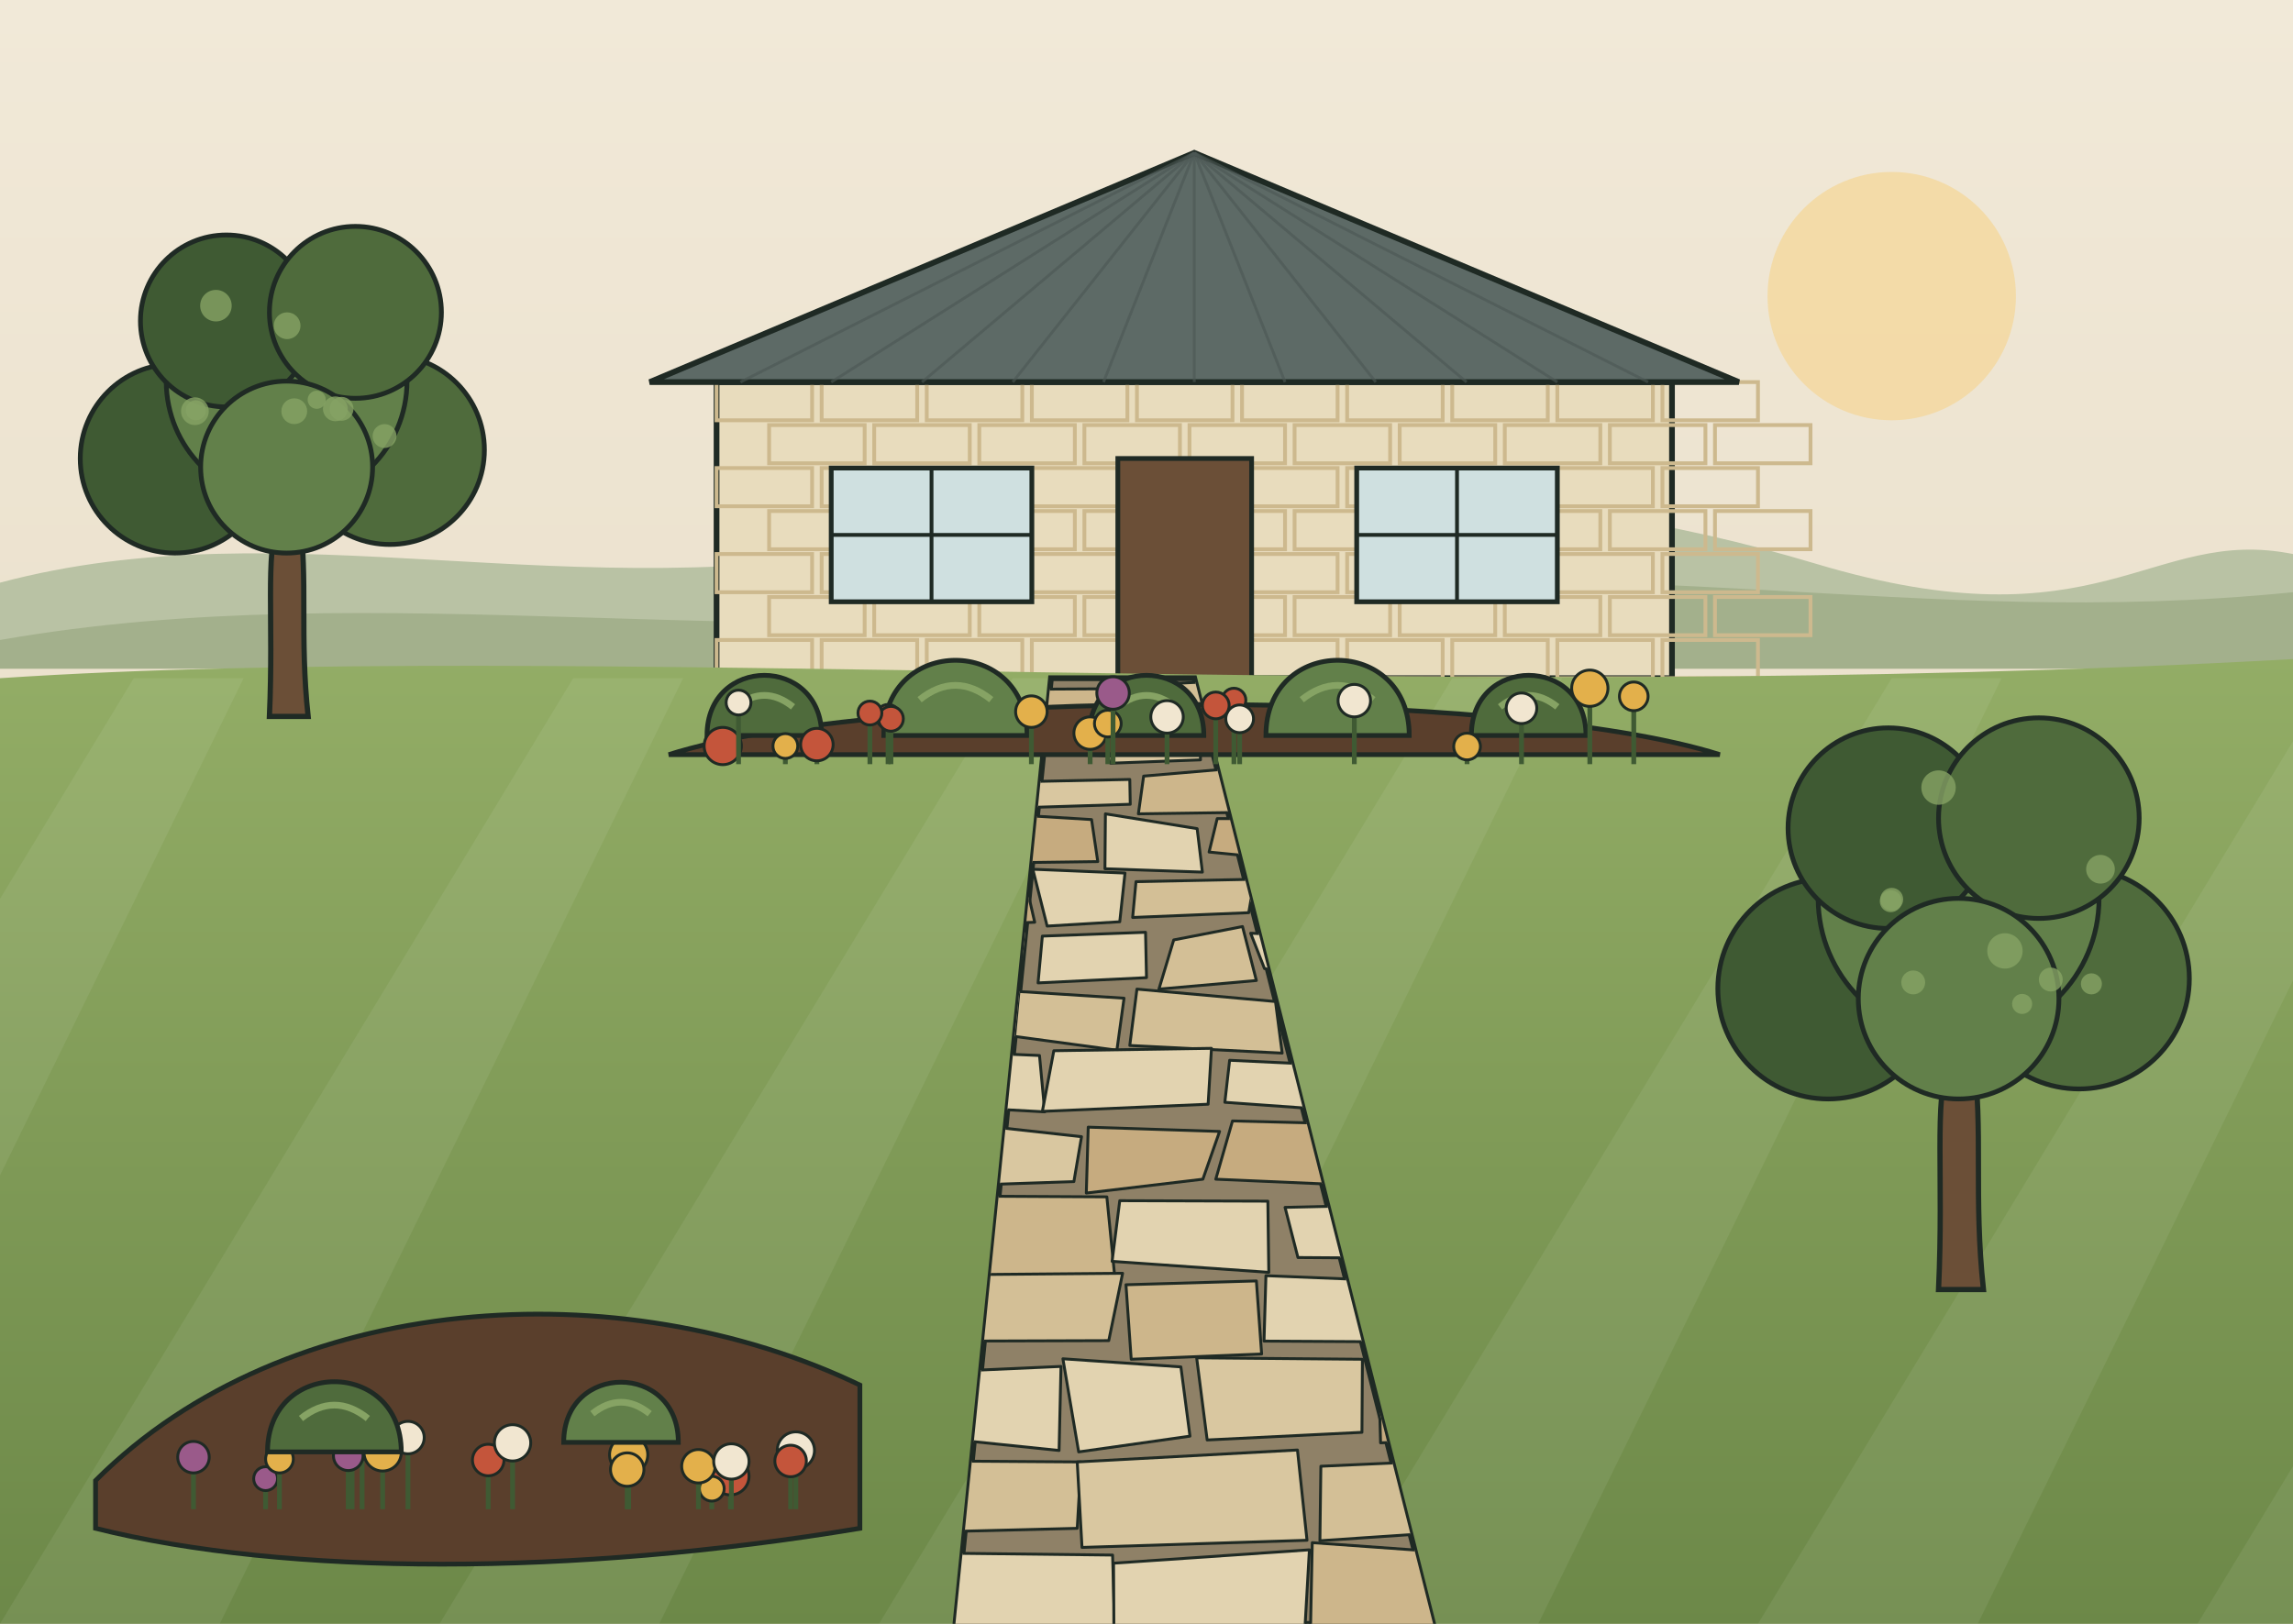
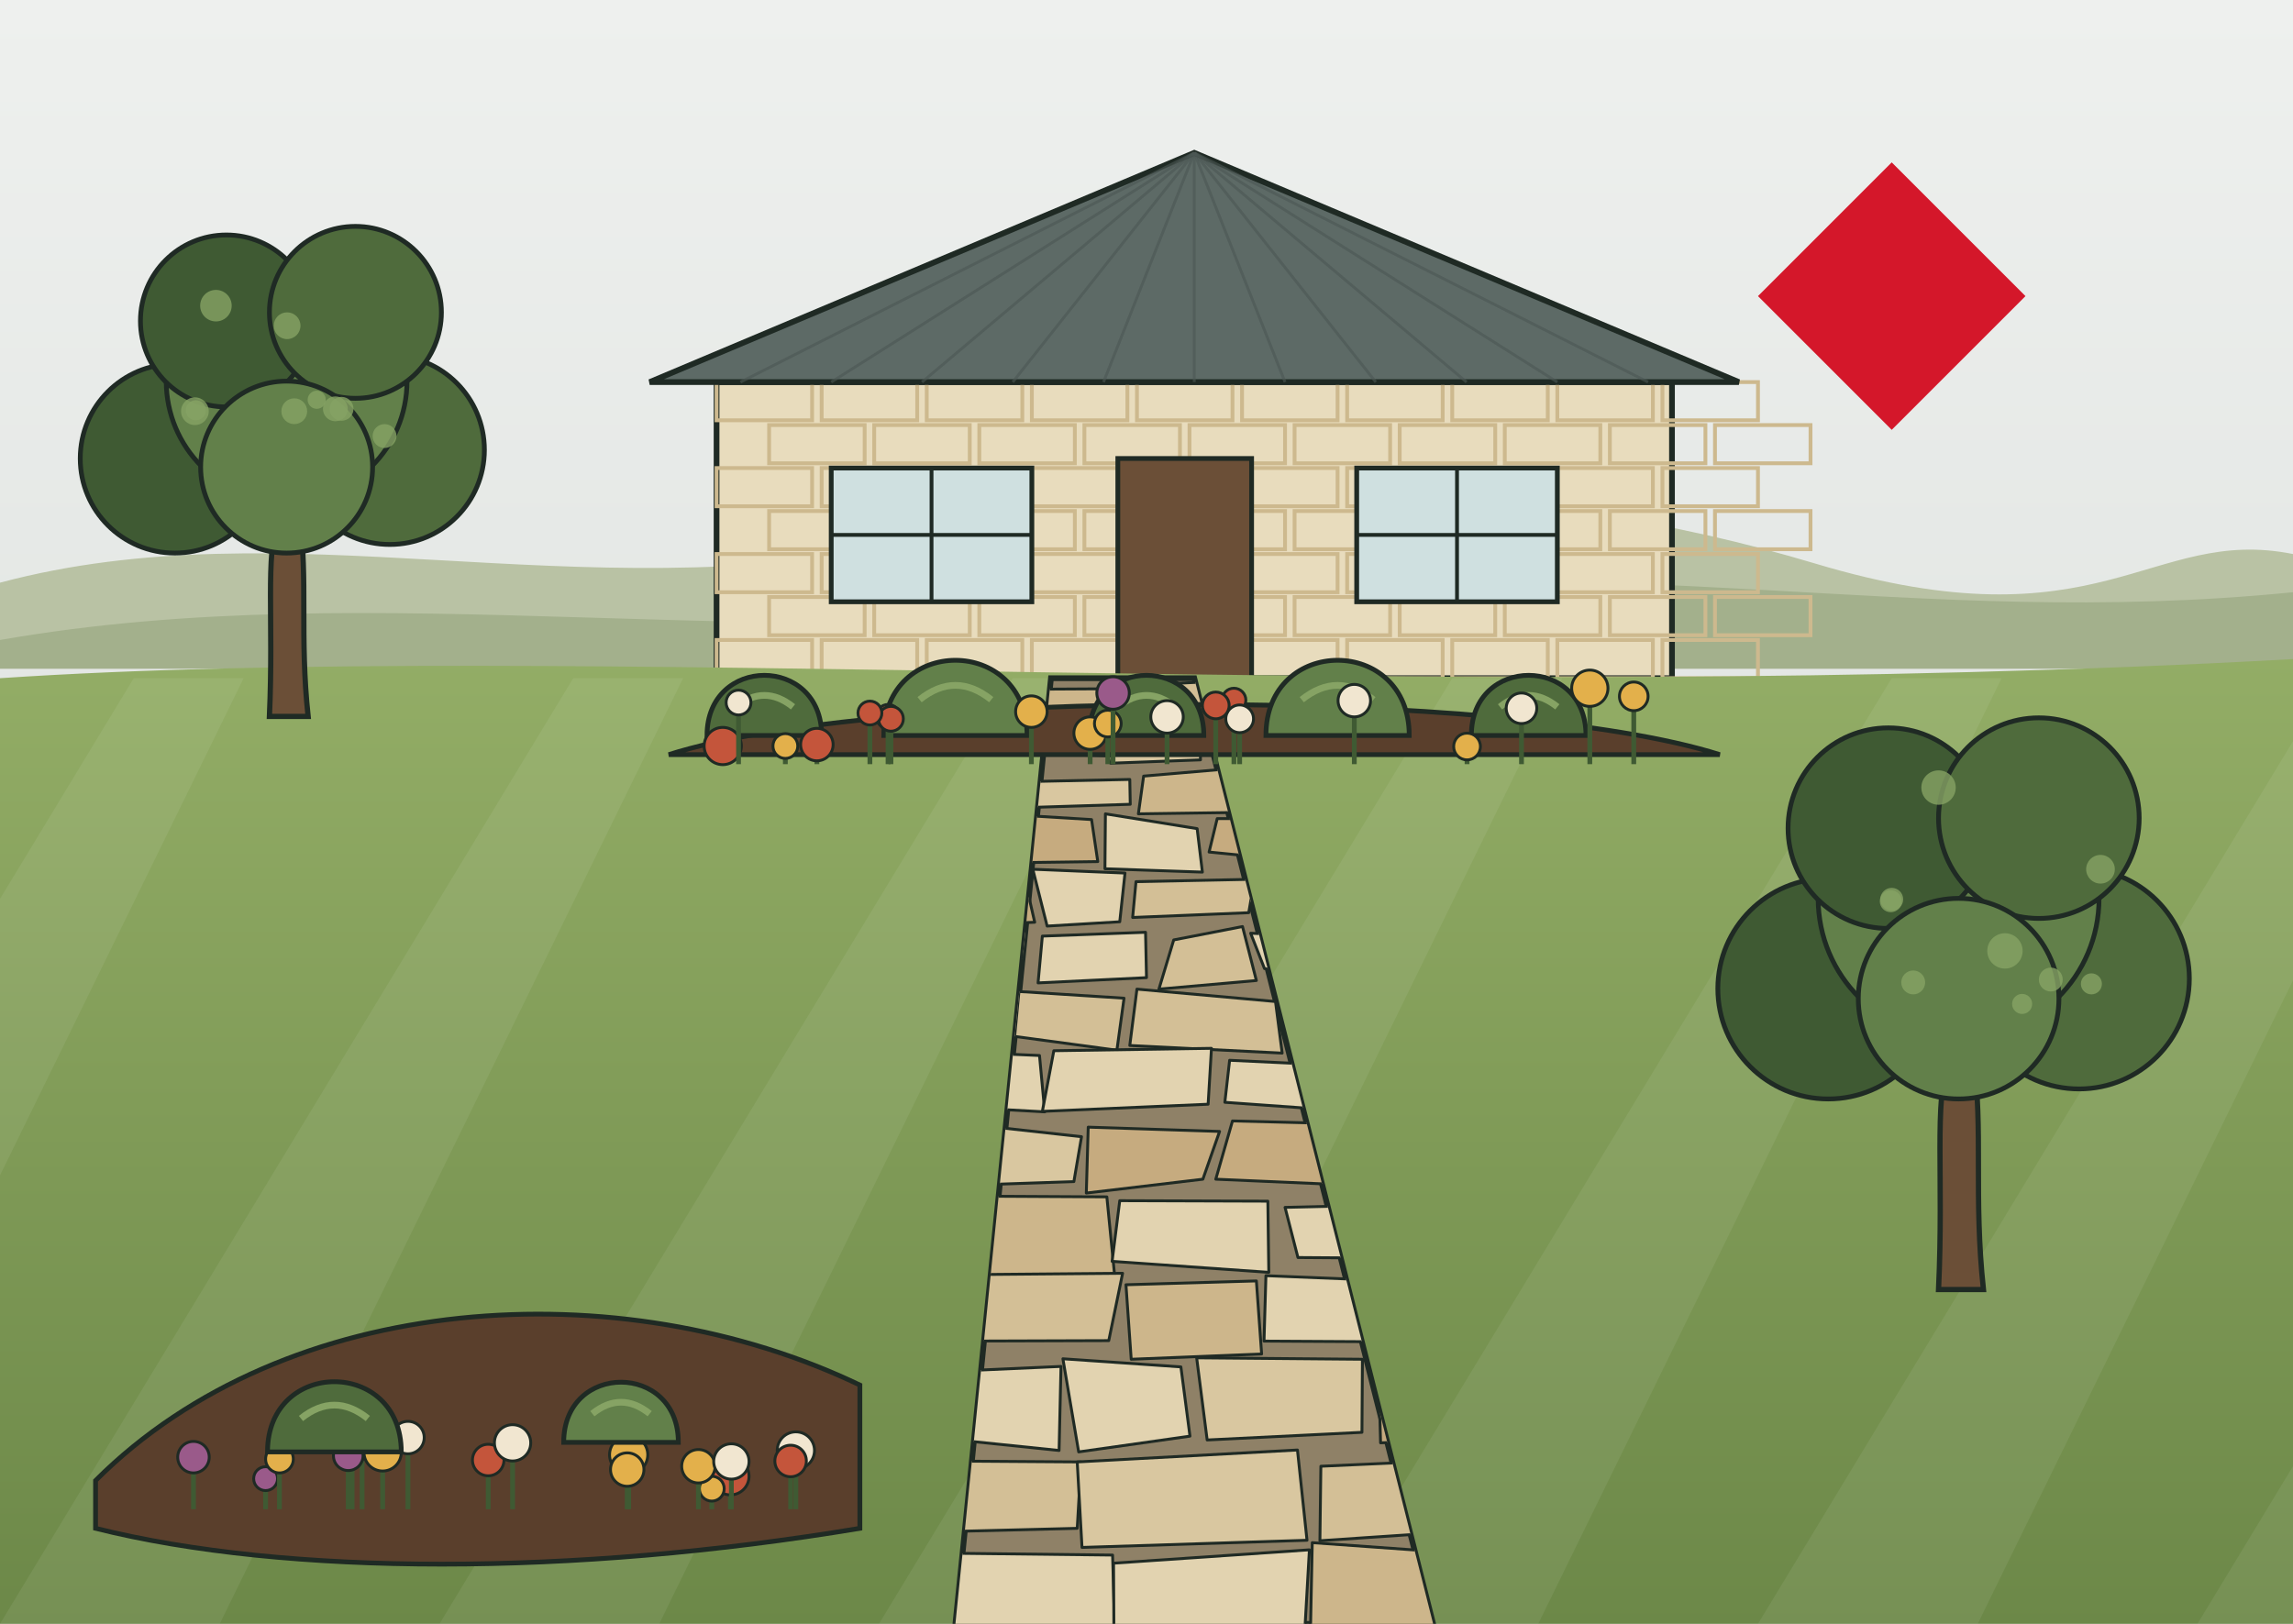
<svg xmlns="http://www.w3.org/2000/svg" viewBox="0 0 480 340" role="img" aria-label="After: cleared, sodded and planted (illustration)" preserveAspectRatio="xMidYMid slice">
  <defs>
    <linearGradient id="bbs" x1="0" y1="0" x2="0" y2="1">
-       <stop offset="0" stop-color="#f1e9d8" />
-       <stop offset="1" stop-color="#e4d8c0" />
+       <stop offset="0" stop-color="#eef0ee" />
+       <stop offset="1" stop-color="#d6dbd8" />
    </linearGradient>
    <linearGradient id="bbg" x1="0" y1="0" x2="0" y2="1">
      <stop offset="0" stop-color="#93ad66" />
      <stop offset="1" stop-color="#6c8848" />
    </linearGradient>
    <linearGradient id="bbw" x1="0" y1="0" x2="0" y2="1">
      <stop offset="0" stop-color="#7fa2ac" />
      <stop offset="1" stop-color="#5f8592" />
    </linearGradient>
  </defs>
  <rect width="480" height="340" fill="url(#bbs)" />
-   <circle cx="396" cy="62" r="26" fill="#f4d79a" opacity=".75" />
+   <path d="M396 34 L424 62 L396 90 L368 62Z" fill="#d4172a" />
  <path d="M0 122 C60 106 120 128 190 114 S320 100 380 118 S450 110 480 116 V140 H0Z" fill="#b9c2a4" />
  <path d="M0 134 C80 120 160 138 250 126 S400 132 480 124 V140 H0Z" fill="#a3b08c" />
  <rect x="150" y="80" width="200" height="62" fill="#e8dcbd" stroke="#1f2a24" stroke-width="1.2" />
  <rect x="150" y="80" width="20" height="8" fill="none" stroke="#cdb98e" stroke-width=".8" />
  <rect x="172" y="80" width="20" height="8" fill="none" stroke="#cdb98e" stroke-width=".8" />
  <rect x="194" y="80" width="20" height="8" fill="none" stroke="#cdb98e" stroke-width=".8" />
  <rect x="216" y="80" width="20" height="8" fill="none" stroke="#cdb98e" stroke-width=".8" />
  <rect x="238" y="80" width="20" height="8" fill="none" stroke="#cdb98e" stroke-width=".8" />
  <rect x="260" y="80" width="20" height="8" fill="none" stroke="#cdb98e" stroke-width=".8" />
  <rect x="282" y="80" width="20" height="8" fill="none" stroke="#cdb98e" stroke-width=".8" />
  <rect x="304" y="80" width="20" height="8" fill="none" stroke="#cdb98e" stroke-width=".8" />
  <rect x="326" y="80" width="20" height="8" fill="none" stroke="#cdb98e" stroke-width=".8" />
  <rect x="348" y="80" width="20" height="8" fill="none" stroke="#cdb98e" stroke-width=".8" />
  <rect x="161" y="89" width="20" height="8" fill="none" stroke="#cdb98e" stroke-width=".8" />
  <rect x="183" y="89" width="20" height="8" fill="none" stroke="#cdb98e" stroke-width=".8" />
  <rect x="205" y="89" width="20" height="8" fill="none" stroke="#cdb98e" stroke-width=".8" />
  <rect x="227" y="89" width="20" height="8" fill="none" stroke="#cdb98e" stroke-width=".8" />
  <rect x="249" y="89" width="20" height="8" fill="none" stroke="#cdb98e" stroke-width=".8" />
  <rect x="271" y="89" width="20" height="8" fill="none" stroke="#cdb98e" stroke-width=".8" />
  <rect x="293" y="89" width="20" height="8" fill="none" stroke="#cdb98e" stroke-width=".8" />
  <rect x="315" y="89" width="20" height="8" fill="none" stroke="#cdb98e" stroke-width=".8" />
  <rect x="337" y="89" width="20" height="8" fill="none" stroke="#cdb98e" stroke-width=".8" />
  <rect x="359" y="89" width="20" height="8" fill="none" stroke="#cdb98e" stroke-width=".8" />
  <rect x="150" y="98" width="20" height="8" fill="none" stroke="#cdb98e" stroke-width=".8" />
  <rect x="172" y="98" width="20" height="8" fill="none" stroke="#cdb98e" stroke-width=".8" />
  <rect x="194" y="98" width="20" height="8" fill="none" stroke="#cdb98e" stroke-width=".8" />
  <rect x="216" y="98" width="20" height="8" fill="none" stroke="#cdb98e" stroke-width=".8" />
  <rect x="238" y="98" width="20" height="8" fill="none" stroke="#cdb98e" stroke-width=".8" />
  <rect x="260" y="98" width="20" height="8" fill="none" stroke="#cdb98e" stroke-width=".8" />
  <rect x="282" y="98" width="20" height="8" fill="none" stroke="#cdb98e" stroke-width=".8" />
  <rect x="304" y="98" width="20" height="8" fill="none" stroke="#cdb98e" stroke-width=".8" />
  <rect x="326" y="98" width="20" height="8" fill="none" stroke="#cdb98e" stroke-width=".8" />
  <rect x="348" y="98" width="20" height="8" fill="none" stroke="#cdb98e" stroke-width=".8" />
  <rect x="161" y="107" width="20" height="8" fill="none" stroke="#cdb98e" stroke-width=".8" />
  <rect x="183" y="107" width="20" height="8" fill="none" stroke="#cdb98e" stroke-width=".8" />
  <rect x="205" y="107" width="20" height="8" fill="none" stroke="#cdb98e" stroke-width=".8" />
  <rect x="227" y="107" width="20" height="8" fill="none" stroke="#cdb98e" stroke-width=".8" />
  <rect x="249" y="107" width="20" height="8" fill="none" stroke="#cdb98e" stroke-width=".8" />
  <rect x="271" y="107" width="20" height="8" fill="none" stroke="#cdb98e" stroke-width=".8" />
  <rect x="293" y="107" width="20" height="8" fill="none" stroke="#cdb98e" stroke-width=".8" />
  <rect x="315" y="107" width="20" height="8" fill="none" stroke="#cdb98e" stroke-width=".8" />
  <rect x="337" y="107" width="20" height="8" fill="none" stroke="#cdb98e" stroke-width=".8" />
  <rect x="359" y="107" width="20" height="8" fill="none" stroke="#cdb98e" stroke-width=".8" />
  <rect x="150" y="116" width="20" height="8" fill="none" stroke="#cdb98e" stroke-width=".8" />
  <rect x="172" y="116" width="20" height="8" fill="none" stroke="#cdb98e" stroke-width=".8" />
  <rect x="194" y="116" width="20" height="8" fill="none" stroke="#cdb98e" stroke-width=".8" />
  <rect x="216" y="116" width="20" height="8" fill="none" stroke="#cdb98e" stroke-width=".8" />
  <rect x="238" y="116" width="20" height="8" fill="none" stroke="#cdb98e" stroke-width=".8" />
  <rect x="260" y="116" width="20" height="8" fill="none" stroke="#cdb98e" stroke-width=".8" />
  <rect x="282" y="116" width="20" height="8" fill="none" stroke="#cdb98e" stroke-width=".8" />
  <rect x="304" y="116" width="20" height="8" fill="none" stroke="#cdb98e" stroke-width=".8" />
  <rect x="326" y="116" width="20" height="8" fill="none" stroke="#cdb98e" stroke-width=".8" />
  <rect x="348" y="116" width="20" height="8" fill="none" stroke="#cdb98e" stroke-width=".8" />
  <rect x="161" y="125" width="20" height="8" fill="none" stroke="#cdb98e" stroke-width=".8" />
  <rect x="183" y="125" width="20" height="8" fill="none" stroke="#cdb98e" stroke-width=".8" />
  <rect x="205" y="125" width="20" height="8" fill="none" stroke="#cdb98e" stroke-width=".8" />
  <rect x="227" y="125" width="20" height="8" fill="none" stroke="#cdb98e" stroke-width=".8" />
  <rect x="249" y="125" width="20" height="8" fill="none" stroke="#cdb98e" stroke-width=".8" />
  <rect x="271" y="125" width="20" height="8" fill="none" stroke="#cdb98e" stroke-width=".8" />
  <rect x="293" y="125" width="20" height="8" fill="none" stroke="#cdb98e" stroke-width=".8" />
  <rect x="315" y="125" width="20" height="8" fill="none" stroke="#cdb98e" stroke-width=".8" />
  <rect x="337" y="125" width="20" height="8" fill="none" stroke="#cdb98e" stroke-width=".8" />
  <rect x="359" y="125" width="20" height="8" fill="none" stroke="#cdb98e" stroke-width=".8" />
  <rect x="150" y="134" width="20" height="8" fill="none" stroke="#cdb98e" stroke-width=".8" />
  <rect x="172" y="134" width="20" height="8" fill="none" stroke="#cdb98e" stroke-width=".8" />
  <rect x="194" y="134" width="20" height="8" fill="none" stroke="#cdb98e" stroke-width=".8" />
  <rect x="216" y="134" width="20" height="8" fill="none" stroke="#cdb98e" stroke-width=".8" />
  <rect x="238" y="134" width="20" height="8" fill="none" stroke="#cdb98e" stroke-width=".8" />
  <rect x="260" y="134" width="20" height="8" fill="none" stroke="#cdb98e" stroke-width=".8" />
  <rect x="282" y="134" width="20" height="8" fill="none" stroke="#cdb98e" stroke-width=".8" />
  <rect x="304" y="134" width="20" height="8" fill="none" stroke="#cdb98e" stroke-width=".8" />
  <rect x="326" y="134" width="20" height="8" fill="none" stroke="#cdb98e" stroke-width=".8" />
  <rect x="348" y="134" width="20" height="8" fill="none" stroke="#cdb98e" stroke-width=".8" />
  <path d="M136 80 L250.0 32 L364 80Z" fill="#5d6a66" stroke="#1f2a24" stroke-width="1.2" />
  <path d="M155 80 L250 32" stroke="#4b5653" stroke-width=".6" opacity=".6" />
  <path d="M174 80 L250 32" stroke="#4b5653" stroke-width=".6" opacity=".6" />
  <path d="M193 80 L250 32" stroke="#4b5653" stroke-width=".6" opacity=".6" />
  <path d="M212 80 L250 32" stroke="#4b5653" stroke-width=".6" opacity=".6" />
  <path d="M231 80 L250 32" stroke="#4b5653" stroke-width=".6" opacity=".6" />
  <path d="M250 80 L250 32" stroke="#4b5653" stroke-width=".6" opacity=".6" />
  <path d="M269 80 L250 32" stroke="#4b5653" stroke-width=".6" opacity=".6" />
  <path d="M288 80 L250 32" stroke="#4b5653" stroke-width=".6" opacity=".6" />
  <path d="M307 80 L250 32" stroke="#4b5653" stroke-width=".6" opacity=".6" />
  <path d="M326 80 L250 32" stroke="#4b5653" stroke-width=".6" opacity=".6" />
  <path d="M345 80 L250 32" stroke="#4b5653" stroke-width=".6" opacity=".6" />
  <rect x="234.0" y="96" width="28" height="46" fill="#6b4f37" stroke="#1f2a24" stroke-width="1" />
  <rect x="174" y="98" width="42" height="28" fill="#cfe0e0" stroke="#1f2a24" stroke-width="1" />
  <path d="M195 98 v28 M174 112 h42" stroke="#1f2a24" stroke-width=".8" />
  <rect x="284" y="98" width="42" height="28" fill="#cfe0e0" stroke="#1f2a24" stroke-width="1" />
  <path d="M305 98 v28 M284 112 h42" stroke="#1f2a24" stroke-width=".8" />
  <path d="M0 142 C120 134 300 148 480 138 V340 H0Z" fill="url(#bbg)" />
  <path d="M-276 340 L-156 142 L-133 142 L-230 340Z" fill="#fff" opacity=".07" />
  <path d="M-184 340 L-64 142 L-41 142 L-138 340Z" fill="#fff" opacity=".07" />
  <path d="M-92 340 L28 142 L51 142 L-46 340Z" fill="#fff" opacity=".07" />
  <path d="M0 340 L120 142 L143 142 L46 340Z" fill="#fff" opacity=".07" />
  <path d="M92 340 L212 142 L235 142 L138 340Z" fill="#fff" opacity=".07" />
  <path d="M184 340 L304 142 L327 142 L230 340Z" fill="#fff" opacity=".07" />
  <path d="M276 340 L396 142 L419 142 L322 340Z" fill="#fff" opacity=".07" />
  <path d="M368 340 L488 142 L511 142 L414 340Z" fill="#fff" opacity=".07" />
  <path d="M460 340 L580 142 L603 142 L506 340Z" fill="#fff" opacity=".07" />
  <path d="M552 340 L672 142 L695 142 L598 340Z" fill="#fff" opacity=".07" />
  <defs>
    <clipPath id="bbpfp">
      <polygon points="220,142 250,142 300,340 200,340" />
    </clipPath>
  </defs>
  <polygon points="220,142 250,142 300,340 200,340" fill="#8f8167" stroke="#1f2a24" stroke-width="1.2" />
  <g clip-path="url(#bbpfp)">
    <polygon points="182.9,144.5 195.2,141.6 196.9,147.8 181.4,151.2" fill="#d9c7a0" stroke="#1f2a24" stroke-width=".6" stroke-linejoin="round" />
    <polygon points="197.8,143.9 216.4,141.5 216.4,150.3 199.9,148.6" fill="#c6ab7f" stroke="#1f2a24" stroke-width=".6" stroke-linejoin="round" />
    <polygon points="217.7,144.3 235,144.2 237.4,150 215.5,148.2" fill="#cdb68b" stroke="#1f2a24" stroke-width=".6" stroke-linejoin="round" />
    <polygon points="239.7,143.4 257.9,142.5 257.8,151.6 240.9,151.2" fill="#d3bf96" stroke="#1f2a24" stroke-width=".6" stroke-linejoin="round" />
    <polygon points="262.1,141.5 275.2,141.9 273.8,151.3 262,148.8" fill="#d9c7a0" stroke="#1f2a24" stroke-width=".6" stroke-linejoin="round" />
    <polygon points="277.5,141.8 291.4,144.7 287.9,149 274.6,149.4" fill="#d3bf96" stroke="#1f2a24" stroke-width=".6" stroke-linejoin="round" />
    <polygon points="294,143.3 307.6,141.6 306.2,147.5 293.3,151.1" fill="#d3bf96" stroke="#1f2a24" stroke-width=".6" stroke-linejoin="round" />
    <polygon points="195.5,154.4 208.3,150.7 210.6,157.1 196.5,157.3" fill="#cdb68b" stroke="#1f2a24" stroke-width=".6" stroke-linejoin="round" />
    <polygon points="212.1,153.3 232.6,152.7 233.2,158.3 214.7,157.7" fill="#e2d3b0" stroke="#1f2a24" stroke-width=".6" stroke-linejoin="round" />
    <polygon points="234.5,153.4 251.2,153.2 251.3,159.1 232.5,159.8" fill="#d9c7a0" stroke="#1f2a24" stroke-width=".6" stroke-linejoin="round" />
    <polygon points="254.1,152 274.8,152.1 275.2,160.3 255,159.6" fill="#d3bf96" stroke="#1f2a24" stroke-width=".6" stroke-linejoin="round" />
    <polygon points="275.6,152.6 290.4,152.9 290.1,160.4 276.4,157.5" fill="#c6ab7f" stroke="#1f2a24" stroke-width=".6" stroke-linejoin="round" />
    <polygon points="294.6,152.7 316.2,154.4 312.4,159.1 291.7,158.4" fill="#cdb68b" stroke="#1f2a24" stroke-width=".6" stroke-linejoin="round" />
    <polygon points="189,160.4 210.3,162.8 209.9,170.3 189.7,169.9" fill="#cdb68b" stroke="#1f2a24" stroke-width=".6" stroke-linejoin="round" />
    <polygon points="212.6,163.7 236.5,163.2 236.6,168.4 211.4,169.2" fill="#d9c7a0" stroke="#1f2a24" stroke-width=".6" stroke-linejoin="round" />
    <polygon points="239.4,162.5 259.2,160.8 260,170.1 238.3,170.4" fill="#cdb68b" stroke="#1f2a24" stroke-width=".6" stroke-linejoin="round" />
    <polygon points="260.6,161.2 285.7,163 284.2,171.3 262.1,170.6" fill="#d9c7a0" stroke="#1f2a24" stroke-width=".6" stroke-linejoin="round" />
    <polygon points="288.1,160.5 306.1,163.3 305.8,168.3 287.2,170.2" fill="#e2d3b0" stroke="#1f2a24" stroke-width=".6" stroke-linejoin="round" />
    <polygon points="198.2,171.6 211,173.4 210.2,180.2 196.8,179.7" fill="#e2d3b0" stroke="#1f2a24" stroke-width=".6" stroke-linejoin="round" />
    <polygon points="213.8,170.7 228.5,171.6 229.8,180.4 214.9,180.6" fill="#c6ab7f" stroke="#1f2a24" stroke-width=".6" stroke-linejoin="round" />
    <polygon points="231.4,170.4 250.6,173.5 251.7,182.6 231.3,181.9" fill="#e2d3b0" stroke="#1f2a24" stroke-width=".6" stroke-linejoin="round" />
    <polygon points="254.8,171.4 277.9,171.4 281.4,181.2 253.1,178.4" fill="#c6ab7f" stroke="#1f2a24" stroke-width=".6" stroke-linejoin="round" />
    <polygon points="281.3,171.5 307.2,170.7 307.3,178.3 283.2,179.8" fill="#cdb68b" stroke="#1f2a24" stroke-width=".6" stroke-linejoin="round" />
    <polygon points="199.6,182.2 214.1,182.2 216.6,193.1 198,193.8" fill="#c6ab7f" stroke="#1f2a24" stroke-width=".6" stroke-linejoin="round" />
    <polygon points="216.2,182 235.5,182.8 234.4,193 219.2,193.9" fill="#e2d3b0" stroke="#1f2a24" stroke-width=".6" stroke-linejoin="round" />
    <polygon points="237.8,184.6 262.6,184.1 261.4,191.1 237.1,192.1" fill="#d3bf96" stroke="#1f2a24" stroke-width=".6" stroke-linejoin="round" />
    <polygon points="264.7,183.8 286.8,182.2 288.5,190.2 263.6,191.8" fill="#e2d3b0" stroke="#1f2a24" stroke-width=".6" stroke-linejoin="round" />
    <polygon points="292.8,185.1 308.3,185.3 306.2,190.7 288.8,193.3" fill="#c6ab7f" stroke="#1f2a24" stroke-width=".6" stroke-linejoin="round" />
    <polygon points="195.7,195.4 214.8,195.2 213.8,202.8 197,206.8" fill="#d3bf96" stroke="#1f2a24" stroke-width=".6" stroke-linejoin="round" />
    <polygon points="218.2,196 239.8,195.2 240,204.7 217.3,205.8" fill="#e2d3b0" stroke="#1f2a24" stroke-width=".6" stroke-linejoin="round" />
    <polygon points="245.7,196.8 260.1,194 263,205.3 242.6,207.1" fill="#d3bf96" stroke="#1f2a24" stroke-width=".6" stroke-linejoin="round" />
    <polygon points="261.8,195.4 283.7,196.3 286.1,206.2 264.7,202.8" fill="#e2d3b0" stroke="#1f2a24" stroke-width=".6" stroke-linejoin="round" />
    <polygon points="290.6,193.8 315.7,196.2 312.7,206.7 288.7,203.5" fill="#cdb68b" stroke="#1f2a24" stroke-width=".6" stroke-linejoin="round" />
    <polygon points="184.9,207.3 208.3,207.8 206.5,217.5 185.8,216.8" fill="#cdb68b" stroke="#1f2a24" stroke-width=".6" stroke-linejoin="round" />
    <polygon points="213.3,207.6 235.3,209 233.8,219.9 212.4,217" fill="#d3bf96" stroke="#1f2a24" stroke-width=".6" stroke-linejoin="round" />
    <polygon points="238,207.1 267,209.7 268.4,220.5 236.5,218.9" fill="#d3bf96" stroke="#1f2a24" stroke-width=".6" stroke-linejoin="round" />
    <polygon points="270.9,208.1 296.9,206.5 293.6,218 270.3,219.6" fill="#d9c7a0" stroke="#1f2a24" stroke-width=".6" stroke-linejoin="round" />
    <polygon points="299.1,209.3 328.2,207.4 329.6,220.3 299.6,219" fill="#e2d3b0" stroke="#1f2a24" stroke-width=".6" stroke-linejoin="round" />
    <polygon points="183.1,219.5 217.6,221 218.7,232.8 186.2,231" fill="#e2d3b0" stroke="#1f2a24" stroke-width=".6" stroke-linejoin="round" />
    <polygon points="220.6,220 253.6,219.5 252.9,231.2 218.2,232.7" fill="#e2d3b0" stroke="#1f2a24" stroke-width=".6" stroke-linejoin="round" />
    <polygon points="257.4,222 289.2,223.5 287.1,233 256.4,230.8" fill="#e2d3b0" stroke="#1f2a24" stroke-width=".6" stroke-linejoin="round" />
    <polygon points="290.2,222.2 316.9,219.8 316.3,234.4 290.8,232.9" fill="#c6ab7f" stroke="#1f2a24" stroke-width=".6" stroke-linejoin="round" />
    <polygon points="191,234.1 226.4,238 224.8,247.4 189.9,248.6" fill="#d9c7a0" stroke="#1f2a24" stroke-width=".6" stroke-linejoin="round" />
    <polygon points="227.8,236 255.3,236.9 251.8,246.9 227.4,249.8" fill="#c6ab7f" stroke="#1f2a24" stroke-width=".6" stroke-linejoin="round" />
    <polygon points="258,234.7 281.7,235.3 282,248.1 254.5,246.9" fill="#c6ab7f" stroke="#1f2a24" stroke-width=".6" stroke-linejoin="round" />
    <polygon points="282.6,237.5 309.1,237.7 310.8,248.4 285.1,247.2" fill="#d9c7a0" stroke="#1f2a24" stroke-width=".6" stroke-linejoin="round" />
    <polygon points="194.8,250.4 231.7,250.6 233.3,266.8 193.3,267.2" fill="#cdb68b" stroke="#1f2a24" stroke-width=".6" stroke-linejoin="round" />
    <polygon points="234.4,251.4 265.4,251.5 265.6,266.4 232.8,264.1" fill="#e2d3b0" stroke="#1f2a24" stroke-width=".6" stroke-linejoin="round" />
    <polygon points="269,252.8 298.2,252.1 300.5,263.5 271.7,263.3" fill="#e2d3b0" stroke="#1f2a24" stroke-width=".6" stroke-linejoin="round" />
    <polygon points="200.3,266.9 235,266.6 232.1,280.7 200.7,280.8" fill="#d3bf96" stroke="#1f2a24" stroke-width=".6" stroke-linejoin="round" />
    <polygon points="235.7,269 263,268.2 264.1,283.5 236.8,284.6" fill="#cdb68b" stroke="#1f2a24" stroke-width=".6" stroke-linejoin="round" />
    <polygon points="265,267.1 302,268.6 300.1,281 264.6,280.8" fill="#e2d3b0" stroke="#1f2a24" stroke-width=".6" stroke-linejoin="round" />
    <polygon points="190.9,287.5 222.1,286.1 221.7,303.7 191.7,300.6" fill="#e2d3b0" stroke="#1f2a24" stroke-width=".6" stroke-linejoin="round" />
    <polygon points="222.5,284.5 247.2,286.2 249.1,300.7 225.8,304" fill="#e2d3b0" stroke="#1f2a24" stroke-width=".6" stroke-linejoin="round" />
    <polygon points="250.5,284.3 285.2,284.6 285.1,299.9 252.7,301.5" fill="#d9c7a0" stroke="#1f2a24" stroke-width=".6" stroke-linejoin="round" />
    <polygon points="288.6,287.7 332.6,284.4 331.1,300.5 289,302.1" fill="#c6ab7f" stroke="#1f2a24" stroke-width=".6" stroke-linejoin="round" />
    <polygon points="196.8,305.9 226.3,306.1 225.5,320 197.7,320.7" fill="#d3bf96" stroke="#1f2a24" stroke-width=".6" stroke-linejoin="round" />
    <polygon points="225.5,306.1 271.6,303.6 273.6,322.5 226.5,324" fill="#d9c7a0" stroke="#1f2a24" stroke-width=".6" stroke-linejoin="round" />
    <polygon points="276.5,307 314.1,305.3 314.7,320 276.3,322.6" fill="#d3bf96" stroke="#1f2a24" stroke-width=".6" stroke-linejoin="round" />
    <polygon points="188.9,325.1 232.9,325.6 233.4,342.9 186.4,345.5" fill="#e2d3b0" stroke="#1f2a24" stroke-width=".6" stroke-linejoin="round" />
    <polygon points="233.1,327.3 274.1,324.5 273,343.8 233.2,345.5" fill="#e2d3b0" stroke="#1f2a24" stroke-width=".6" stroke-linejoin="round" />
    <polygon points="274.7,323 308.2,325.4 307.8,345.1 274.3,342.7" fill="#cdb68b" stroke="#1f2a24" stroke-width=".6" stroke-linejoin="round" />
  </g>
  <path d="M140 158 C184.0 144 316.0 144 360 158 Z" fill="#5a3f2c" stroke="#1f2a24" stroke-width="1" />
  <path d="M148 154 C148 137.2 172 137.2 172 154Z" fill="#4f6b3c" stroke="#1f2a24" stroke-width="1" />
  <path d="M154 148 q6 -4.8 12 0" stroke="#86a364" stroke-width="1.4" fill="none" />
  <path d="M185 154 C185 133 215 133 215 154Z" fill="#62804a" stroke="#1f2a24" stroke-width="1" />
  <path d="M192.5 146.5 q7.5 -6 15 0" stroke="#86a364" stroke-width="1.4" fill="none" />
  <path d="M228 154 C228 137.2 252 137.2 252 154Z" fill="#4f6b3c" stroke="#1f2a24" stroke-width="1" />
  <path d="M234 148 q6 -4.8 12 0" stroke="#86a364" stroke-width="1.4" fill="none" />
  <path d="M265 154 C265 133 295 133 295 154Z" fill="#62804a" stroke="#1f2a24" stroke-width="1" />
  <path d="M272.5 146.5 q7.5 -6 15 0" stroke="#86a364" stroke-width="1.4" fill="none" />
  <path d="M308 154 C308 137.2 332 137.2 332 154Z" fill="#4f6b3c" stroke="#1f2a24" stroke-width="1" />
  <path d="M314 148 q6 -4.8 12 0" stroke="#86a364" stroke-width="1.4" fill="none" />
  <path d="M342 160 V145.8" stroke="#3f5a33" stroke-width="1" />
  <circle cx="342" cy="145.8" r="3" fill="#e3b04b" stroke="#1f2a24" stroke-width=".6" />
  <path d="M151.3 160 V156.2" stroke="#3f5a33" stroke-width="1" />
  <circle cx="151.3" cy="156.2" r="3.9" fill="#c4553b" stroke="#1f2a24" stroke-width=".6" />
  <path d="M171 160 V155.9" stroke="#3f5a33" stroke-width="1" />
  <circle cx="171" cy="155.9" r="3.4" fill="#c4553b" stroke="#1f2a24" stroke-width=".6" />
  <path d="M215.9 160 V149" stroke="#3f5a33" stroke-width="1" />
  <circle cx="215.9" cy="149" r="3.3" fill="#e3b04b" stroke="#1f2a24" stroke-width=".6" />
  <path d="M228.2 160 V153.5" stroke="#3f5a33" stroke-width="1" />
  <circle cx="228.2" cy="153.5" r="3.4" fill="#e3b04b" stroke="#1f2a24" stroke-width=".6" />
  <path d="M231.9 160 V151.5" stroke="#3f5a33" stroke-width="1" />
  <circle cx="231.9" cy="151.5" r="2.8" fill="#e3b04b" stroke="#1f2a24" stroke-width=".6" />
  <path d="M185.9 160 V150" stroke="#3f5a33" stroke-width="1" />
  <circle cx="185.9" cy="150" r="2.5" fill="#c4553b" stroke="#1f2a24" stroke-width=".6" />
  <path d="M307.1 160 V156.3" stroke="#3f5a33" stroke-width="1" />
  <circle cx="307.1" cy="156.3" r="2.8" fill="#e3b04b" stroke="#1f2a24" stroke-width=".6" />
  <path d="M233 160 V145.1" stroke="#3f5a33" stroke-width="1" />
  <circle cx="233" cy="145.1" r="3.4" fill="#9a5a8a" stroke="#1f2a24" stroke-width=".6" />
  <path d="M258.3 160 V146.6" stroke="#3f5a33" stroke-width="1" />
  <circle cx="258.3" cy="146.6" r="2.5" fill="#c4553b" stroke="#1f2a24" stroke-width=".6" />
  <path d="M283.5 160 V146.7" stroke="#3f5a33" stroke-width="1" />
  <circle cx="283.5" cy="146.7" r="3.4" fill="#f1e6d0" stroke="#1f2a24" stroke-width=".6" />
  <path d="M332.8 160 V144.1" stroke="#3f5a33" stroke-width="1" />
  <circle cx="332.8" cy="144.1" r="3.8" fill="#e3b04b" stroke="#1f2a24" stroke-width=".6" />
  <path d="M186.5 160 V150.5" stroke="#3f5a33" stroke-width="1" />
  <circle cx="186.5" cy="150.5" r="2.6" fill="#c4553b" stroke="#1f2a24" stroke-width=".6" />
  <path d="M182.1 160 V149.3" stroke="#3f5a33" stroke-width="1" />
  <circle cx="182.1" cy="149.3" r="2.5" fill="#c4553b" stroke="#1f2a24" stroke-width=".6" />
  <path d="M164.4 160 V156.2" stroke="#3f5a33" stroke-width="1" />
  <circle cx="164.4" cy="156.2" r="2.6" fill="#e3b04b" stroke="#1f2a24" stroke-width=".6" />
  <path d="M244.3 160 V150.1" stroke="#3f5a33" stroke-width="1" />
  <circle cx="244.3" cy="150.1" r="3.4" fill="#f1e6d0" stroke="#1f2a24" stroke-width=".6" />
  <path d="M259.5 160 V150.5" stroke="#3f5a33" stroke-width="1" />
  <circle cx="259.5" cy="150.5" r="2.9" fill="#f1e6d0" stroke="#1f2a24" stroke-width=".6" />
  <path d="M318.5 160 V148.3" stroke="#3f5a33" stroke-width="1" />
  <circle cx="318.5" cy="148.3" r="3.2" fill="#f1e6d0" stroke="#1f2a24" stroke-width=".6" />
  <path d="M254.5 160 V147.7" stroke="#3f5a33" stroke-width="1" />
  <circle cx="254.5" cy="147.7" r="2.8" fill="#c4553b" stroke="#1f2a24" stroke-width=".6" />
  <path d="M154.6 160 V147.1" stroke="#3f5a33" stroke-width="1" />
  <circle cx="154.6" cy="147.1" r="2.6" fill="#f1e6d0" stroke="#1f2a24" stroke-width=".6" />
  <path d="M20 310 C60 270 130 266 180 290 L180 320 C120 330 60 330 20 320Z" fill="#5a3f2c" stroke="#1f2a24" />
  <path d="M152.9 316 V309.1" stroke="#3f5a33" stroke-width="1" />
  <circle cx="152.9" cy="309.1" r="3.9" fill="#c4553b" stroke="#1f2a24" stroke-width=".6" />
  <path d="M73.7 316 V303.2" stroke="#3f5a33" stroke-width="1" />
  <circle cx="73.7" cy="303.2" r="2.9" fill="#9a5a8a" stroke="#1f2a24" stroke-width=".6" />
  <path d="M149 316 V311.7" stroke="#3f5a33" stroke-width="1" />
  <circle cx="149" cy="311.7" r="2.6" fill="#e3b04b" stroke="#1f2a24" stroke-width=".6" />
  <path d="M85.4 316 V301" stroke="#3f5a33" stroke-width="1" />
  <circle cx="85.4" cy="301" r="3.4" fill="#f1e6d0" stroke="#1f2a24" stroke-width=".6" />
  <path d="M146.2 316 V307" stroke="#3f5a33" stroke-width="1" />
  <circle cx="146.2" cy="307" r="3.5" fill="#e3b04b" stroke="#1f2a24" stroke-width=".6" />
  <path d="M55.6 316 V309.6" stroke="#3f5a33" stroke-width="1" />
  <circle cx="55.6" cy="309.6" r="2.5" fill="#9a5a8a" stroke="#1f2a24" stroke-width=".6" />
  <path d="M75.8 316 V302.5" stroke="#3f5a33" stroke-width="1" />
  <circle cx="75.8" cy="302.5" r="3" fill="#c4553b" stroke="#1f2a24" stroke-width=".6" />
  <path d="M131.6 316 V304.6" stroke="#3f5a33" stroke-width="1" />
  <circle cx="131.6" cy="304.6" r="4" fill="#e3b04b" stroke="#1f2a24" stroke-width=".6" />
  <path d="M166.6 316 V303.7" stroke="#3f5a33" stroke-width="1" />
  <circle cx="166.6" cy="303.7" r="3.9" fill="#f1e6d0" stroke="#1f2a24" stroke-width=".6" />
  <path d="M153.1 316 V306" stroke="#3f5a33" stroke-width="1" />
  <circle cx="153.1" cy="306" r="3.7" fill="#f1e6d0" stroke="#1f2a24" stroke-width=".6" />
  <path d="M102.2 316 V305.7" stroke="#3f5a33" stroke-width="1" />
  <circle cx="102.2" cy="305.7" r="3.3" fill="#c4553b" stroke="#1f2a24" stroke-width=".6" />
  <path d="M80.1 316 V304.1" stroke="#3f5a33" stroke-width="1" />
  <circle cx="80.1" cy="304.1" r="3.9" fill="#e3b04b" stroke="#1f2a24" stroke-width=".6" />
  <path d="M107.3 316 V302.1" stroke="#3f5a33" stroke-width="1" />
  <circle cx="107.3" cy="302.1" r="3.8" fill="#f1e6d0" stroke="#1f2a24" stroke-width=".6" />
  <path d="M165.5 316 V305.9" stroke="#3f5a33" stroke-width="1" />
  <circle cx="165.5" cy="305.9" r="3.3" fill="#c4553b" stroke="#1f2a24" stroke-width=".6" />
  <path d="M58.5 316 V305.5" stroke="#3f5a33" stroke-width="1" />
  <circle cx="58.5" cy="305.5" r="2.9" fill="#e3b04b" stroke="#1f2a24" stroke-width=".6" />
  <path d="M131.3 316 V307.7" stroke="#3f5a33" stroke-width="1" />
  <circle cx="131.3" cy="307.7" r="3.5" fill="#e3b04b" stroke="#1f2a24" stroke-width=".6" />
  <path d="M40.5 316 V305.1" stroke="#3f5a33" stroke-width="1" />
  <circle cx="40.5" cy="305.1" r="3.3" fill="#9a5a8a" stroke="#1f2a24" stroke-width=".6" />
  <path d="M72.9 316 V304.8" stroke="#3f5a33" stroke-width="1" />
  <circle cx="72.9" cy="304.8" r="3.1" fill="#9a5a8a" stroke="#1f2a24" stroke-width=".6" />
  <path d="M56 304 C56 284.4 84 284.4 84 304Z" fill="#4f6b3c" stroke="#1f2a24" stroke-width="1" />
  <path d="M63 297 q7 -5.6 14 0" stroke="#86a364" stroke-width="1.4" fill="none" />
  <path d="M118 302 C118 285.2 142 285.2 142 302Z" fill="#62804a" stroke="#1f2a24" stroke-width="1" />
  <path d="M124 296 q6 -4.8 12 0" stroke="#86a364" stroke-width="1.4" fill="none" />
  <path d="M56.4 150 C57.3 129.3 55.5 116.9 58.2 108.6 L62.7 108.6 C64.5 121 62.7 133.4 64.5 150Z" fill="#6b4f37" stroke="#1f2a24" stroke-width="1.1" />
  <circle cx="36.6" cy="96" r="19.8" fill="#3f5a33" stroke="#1f2a24" stroke-width="1" />
  <circle cx="81.6" cy="94.2" r="19.8" fill="#4f6b3c" stroke="#1f2a24" stroke-width="1" />
  <circle cx="60" cy="79.8" r="25.2" fill="#62804a" stroke="#1f2a24" stroke-width="1" />
  <circle cx="47.4" cy="67.2" r="18" fill="#3f5a33" stroke="#1f2a24" stroke-width="1" />
  <circle cx="74.4" cy="65.4" r="18" fill="#4f6b3c" stroke="#1f2a24" stroke-width="1" />
  <circle cx="60" cy="97.8" r="18" fill="#62804a" stroke="#1f2a24" stroke-width="1" />
  <circle cx="41" cy="85.9" r="2.1" fill="#86a364" opacity=".8" />
  <circle cx="71.5" cy="85.6" r="2.5" fill="#86a364" opacity=".8" />
  <circle cx="66.3" cy="83.7" r="1.9" fill="#86a364" opacity=".8" />
  <circle cx="61.6" cy="86.1" r="2.7" fill="#86a364" opacity=".8" />
  <circle cx="80.5" cy="91.3" r="2.5" fill="#86a364" opacity=".8" />
  <circle cx="45.2" cy="64" r="3.3" fill="#86a364" opacity=".8" />
  <circle cx="70.2" cy="85.6" r="2.6" fill="#86a364" opacity=".8" />
  <circle cx="60.1" cy="68.2" r="2.8" fill="#86a364" opacity=".8" />
  <circle cx="40.8" cy="86.1" r="2.9" fill="#86a364" opacity=".8" />
  <path d="M405.8 270 C406.9 245.8 404.8 231.4 407.9 221.7 L413.1 221.7 C415.2 236.2 413.1 250.7 415.2 270Z" fill="#6b4f37" stroke="#1f2a24" stroke-width="1.1" />
  <circle cx="382.7" cy="207" r="23.1" fill="#3f5a33" stroke="#1f2a24" stroke-width="1" />
  <circle cx="435.2" cy="204.9" r="23.1" fill="#4f6b3c" stroke="#1f2a24" stroke-width="1" />
  <circle cx="410" cy="188.1" r="29.4" fill="#62804a" stroke="#1f2a24" stroke-width="1" />
  <circle cx="395.3" cy="173.4" r="21" fill="#3f5a33" stroke="#1f2a24" stroke-width="1" />
  <circle cx="426.8" cy="171.3" r="21" fill="#4f6b3c" stroke="#1f2a24" stroke-width="1" />
  <circle cx="410" cy="209.1" r="21" fill="#62804a" stroke="#1f2a24" stroke-width="1" />
  <circle cx="423.3" cy="210.2" r="2.1" fill="#86a364" opacity=".8" />
  <circle cx="437.8" cy="206" r="2.2" fill="#86a364" opacity=".8" />
  <circle cx="429.3" cy="205.1" r="2.5" fill="#86a364" opacity=".8" />
  <circle cx="439.7" cy="182" r="3" fill="#86a364" opacity=".8" />
  <circle cx="419.7" cy="199.1" r="3.7" fill="#86a364" opacity=".8" />
  <circle cx="396" cy="188.3" r="2.4" fill="#86a364" opacity=".8" />
  <circle cx="395.8" cy="188.7" r="2.3" fill="#86a364" opacity=".8" />
  <circle cx="400.5" cy="205.7" r="2.5" fill="#86a364" opacity=".8" />
  <circle cx="405.8" cy="164.9" r="3.6" fill="#86a364" opacity=".8" />
</svg>
